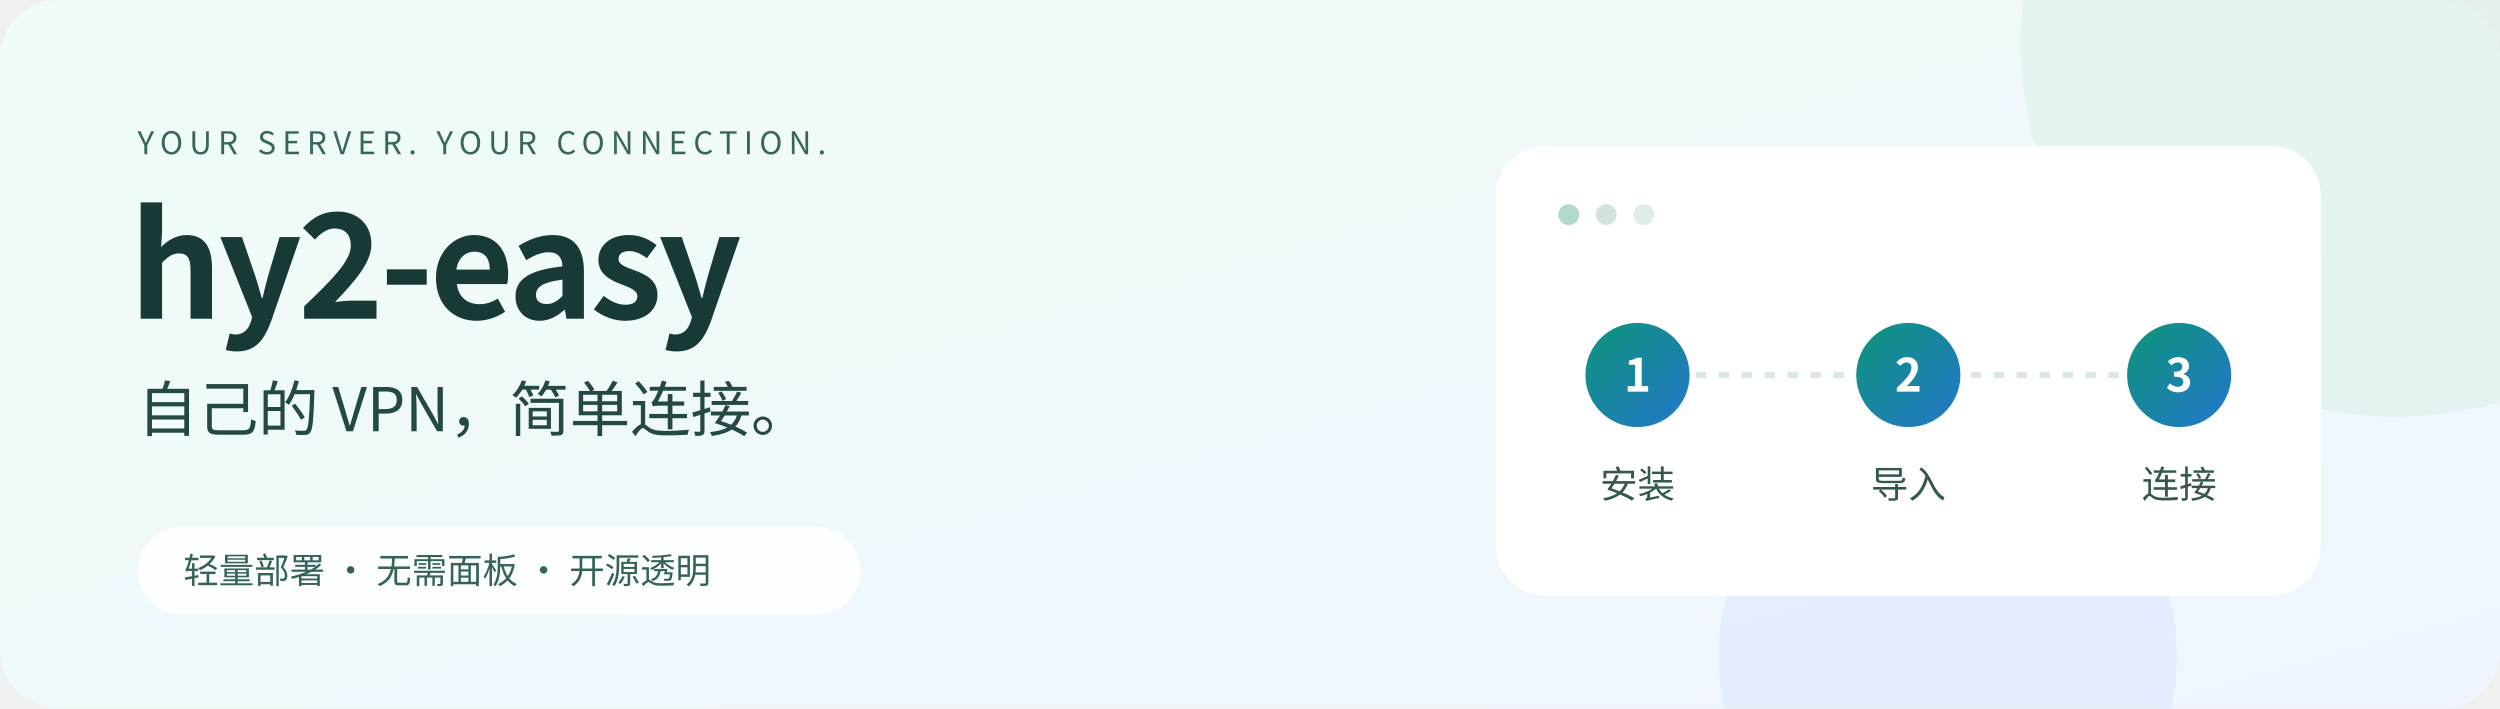
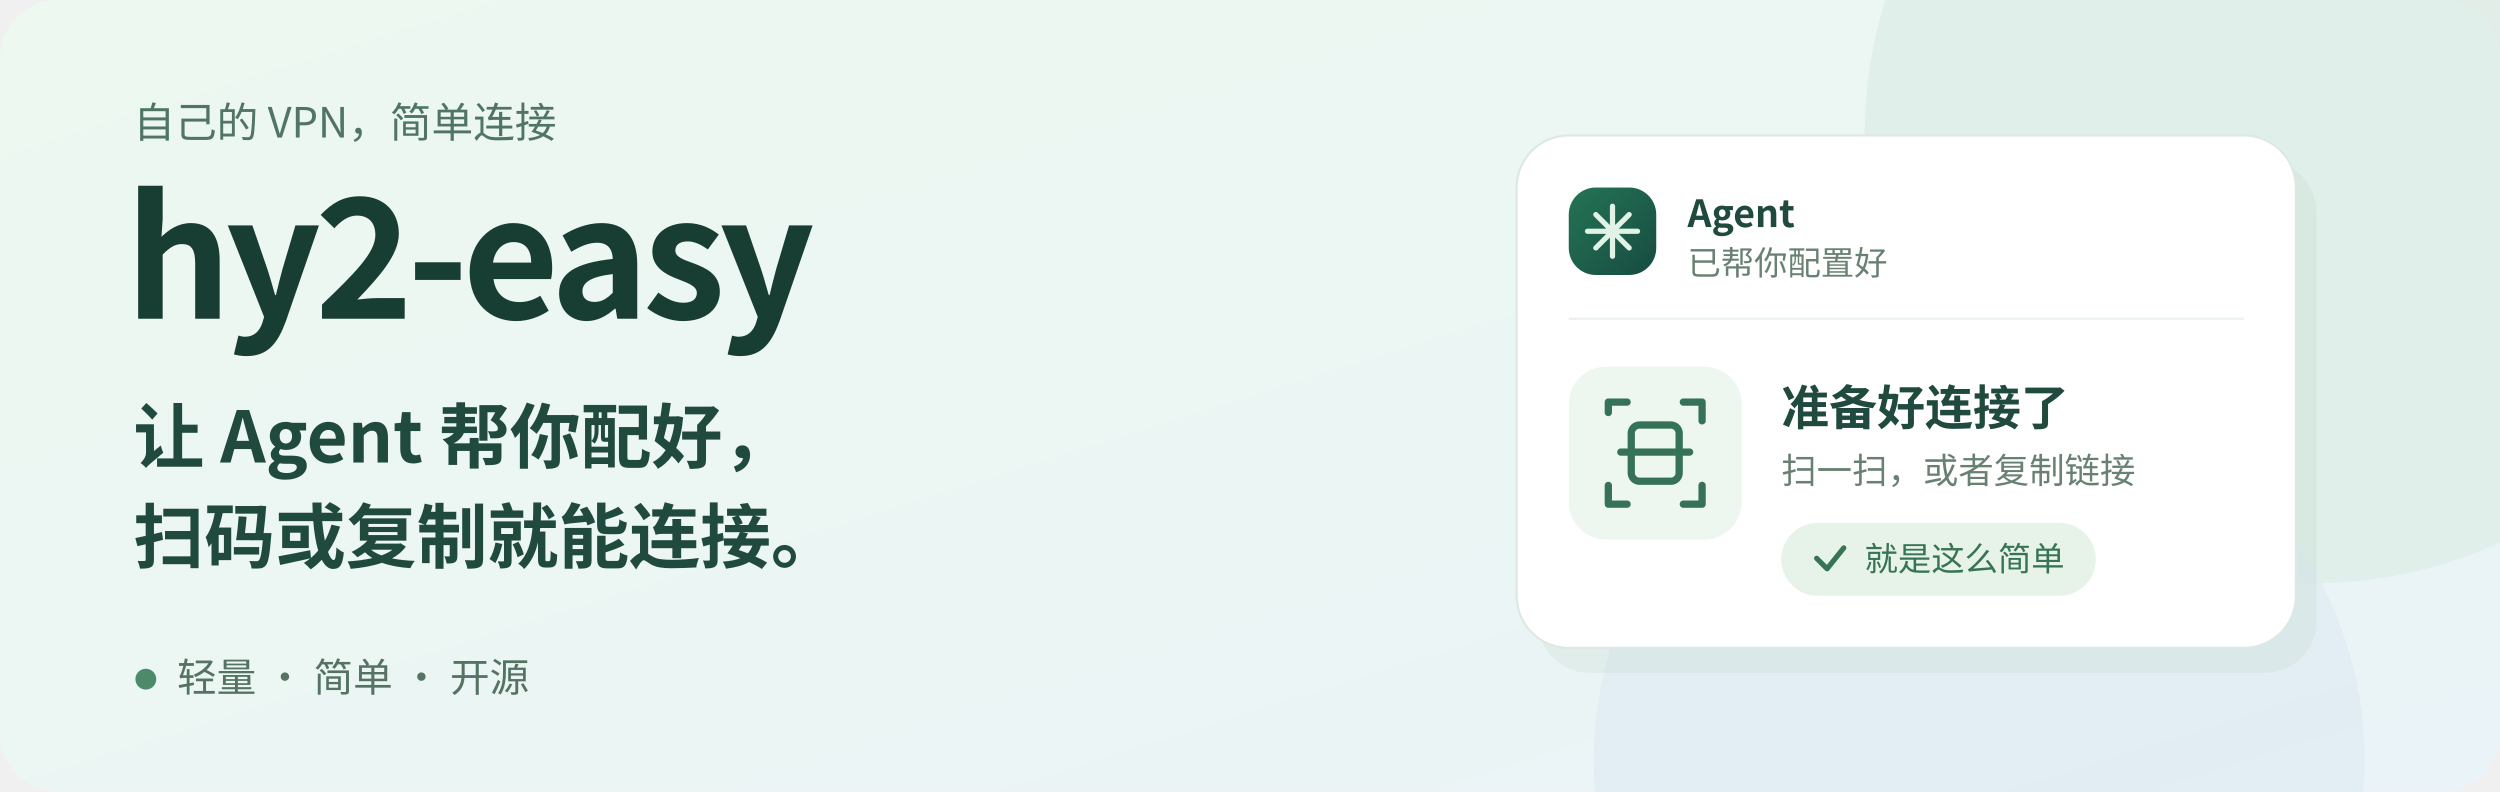
- <svg xmlns="http://www.w3.org/2000/svg" width="1200" height="340" viewBox="0 0 1200 340" role="img" aria-labelledby="title desc">
+ <svg xmlns="http://www.w3.org/2000/svg" width="1200" height="380" viewBox="0 0 1200 380" role="img" aria-labelledby="title desc">
  <defs>
    <linearGradient id="bg" x2="1" y2="1">
-       <stop stop-color="#effcf7" />
-       <stop offset="1" stop-color="#eff5ff" />
+       <stop stop-color="#edf8f0" />
+       <stop offset="1" stop-color="#eaf3f7" />
    </linearGradient>
    <linearGradient id="accent" x2="1" y2="1">
-       <stop stop-color="#0d9479" />
-       <stop offset="1" stop-color="#2477cc" />
+       <stop stop-color="#257456" />
+       <stop offset="1" stop-color="#164b40" />
    </linearGradient>
  </defs>
-   <rect width="1200" height="340" rx="28" fill="url(#bg)" />
-   <circle cx="1150" cy="20" r="180" fill="#dcefe9" opacity=".55" />
-   <circle cx="935" cy="315" r="110" fill="#dce8fc" opacity=".6" />
+   <rect width="1200" height="380" rx="28" fill="url(#bg)" />
+   <circle cx="1110" cy="65" r="215" fill="#d9ebe3" opacity=".6" />
+   <circle cx="950" cy="365" r="185" fill="#deebf2" opacity=".7" />
  <g font-family="Segoe UI,Microsoft YaHei,Noto Sans CJK SC,sans-serif">
-     <text x="66" y="74" font-size="15" letter-spacing="3" fill="#37665c">YOUR SERVER. YOUR CONNECTION.</text>
-     <text x="62" y="153" font-size="70" font-weight="700" letter-spacing="-2" fill="#173a37">hy2-easy</text>
-     <text x="66" y="207" font-size="29" fill="#244945">自己的 VPN，简单连接。</text>
-     <rect x="66" y="253" width="347" height="42" rx="21" fill="#fff" opacity=".85" />
-     <text x="88" y="280" font-size="17" fill="#34635b">轻量部署 · 无需面板 · 开源透明</text>
-     <rect x="718" y="70" width="396" height="216" rx="24" fill="#fff" />
-     <circle cx="753" cy="103" r="5" fill="#b3d9cb" />
-     <circle cx="771" cy="103" r="5" fill="#d1e4dc" />
-     <circle cx="789" cy="103" r="5" fill="#dfece7" />
-     <path d="M781 180 H1050" stroke="#d9e8e1" stroke-width="3" stroke-dasharray="5 6" />
-     <g fill="url(#accent)">
-       <circle cx="786" cy="180" r="25" />
-       <circle cx="916" cy="180" r="25" />
-       <circle cx="1046" cy="180" r="25" />
+     <text x="64" y="66" font-size="20" fill="#507565">自己的 VPN，简单连接</text>
+     <text x="60" y="153" font-size="80" font-weight="750" letter-spacing="-3" fill="#183e33">hy2-easy</text>
+     <text x="64" y="222" font-size="34" font-weight="600" fill="#214a3e">让 Agent 帮你配好，</text>
+     <text x="64" y="270" font-size="34" font-weight="600" fill="#214a3e">扫码或复制就能连接。</text>
+     <circle cx="70" cy="326" r="5" fill="#4b8a6a" />
+     <text x="85" y="332" font-size="19" fill="#547362">轻量 · 简单 · 开源</text>
+     <rect x="738" y="77" width="374" height="246" rx="25" fill="#b7d1c5" opacity=".2" />
+     <rect x="728" y="65" width="374" height="246" rx="25" fill="#fff" stroke="#dbe9e1" />
+     <rect x="753" y="90" width="42" height="42" rx="13" fill="url(#accent)" />
+     <path d="M774 99 V123 M762 111 H786 M766 103 L782 119 M782 103 L766 119" stroke="#e1f3e7" stroke-width="2.5" stroke-linecap="round" />
+     <text x="810" y="109" font-size="18" font-weight="600" fill="#214a3e">Agent</text>
+     <text x="810" y="132" font-size="16" fill="#698173">已帮你配置好</text>
+     <path d="M753 153 H1077" stroke="#eaf0eb" />
+     <rect x="753" y="176" width="83" height="83" rx="18" fill="#eef6f0" />
+     <g fill="none" stroke="#357257" stroke-width="3.5" stroke-linecap="round" stroke-linejoin="round">
+       <path d="M772 198 V193 H781 M808 193 H817 V202 M817 233 V242 H808 M781 242 H772 V233" />
+       <rect x="783" y="204" width="23" height="27" rx="4" />
+       <path d="M778 217 H811" />
    </g>
-     <g fill="#fff" font-size="22" text-anchor="middle" font-weight="600">
-       <text x="786" y="188">1</text>
-       <text x="916" y="188">2</text>
-       <text x="1046" y="188">3</text>
-     </g>
-     <g fill="#33594f" font-size="18" text-anchor="middle">
-       <text x="786" y="239">安装</text>
-       <text x="916" y="239">导入</text>
-       <text x="1046" y="239">连接</text>
-     </g>
+     <text x="855" y="204" font-size="23" font-weight="600" fill="#214a3e">准备好连接了</text>
+     <text x="855" y="232" font-size="17" fill="#698173">扫一扫，或者复制链接</text>
+     <rect x="855" y="251" width="151" height="35" rx="17.5" fill="#e7f2e9" />
+     <path d="M872 268 L877 273 L885 263" fill="none" stroke="#367453" stroke-width="2.5" stroke-linecap="round" stroke-linejoin="round" />
+     <text x="895" y="274" font-size="16" fill="#367453">就是这么简单</text>
  </g>
</svg>
